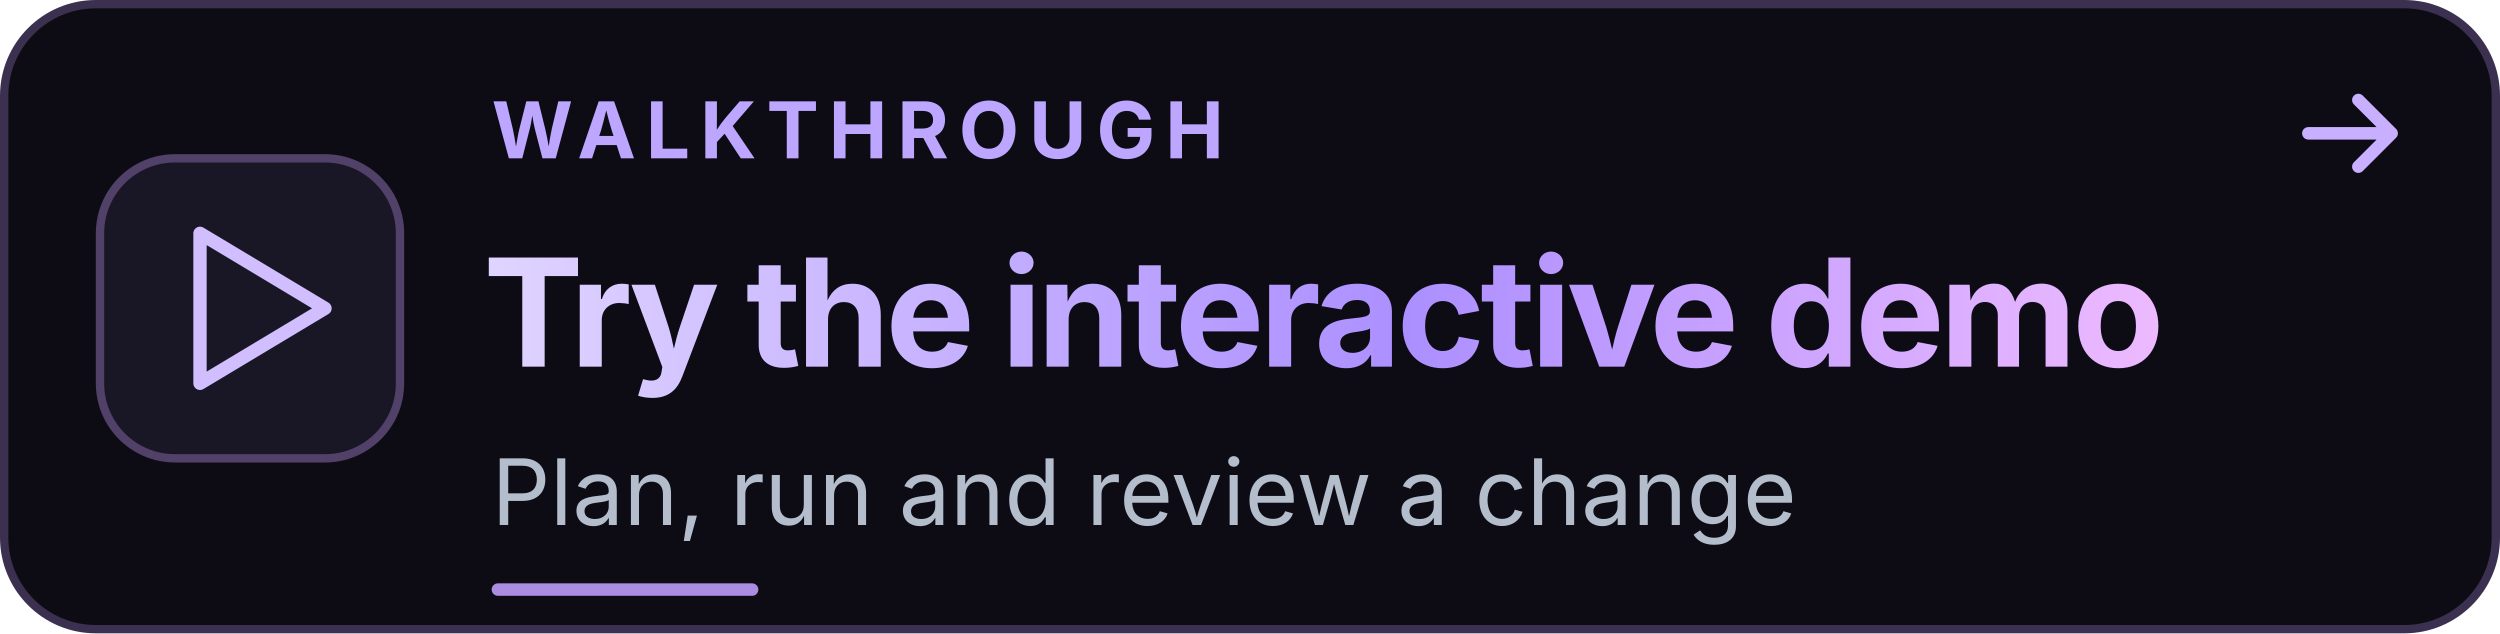
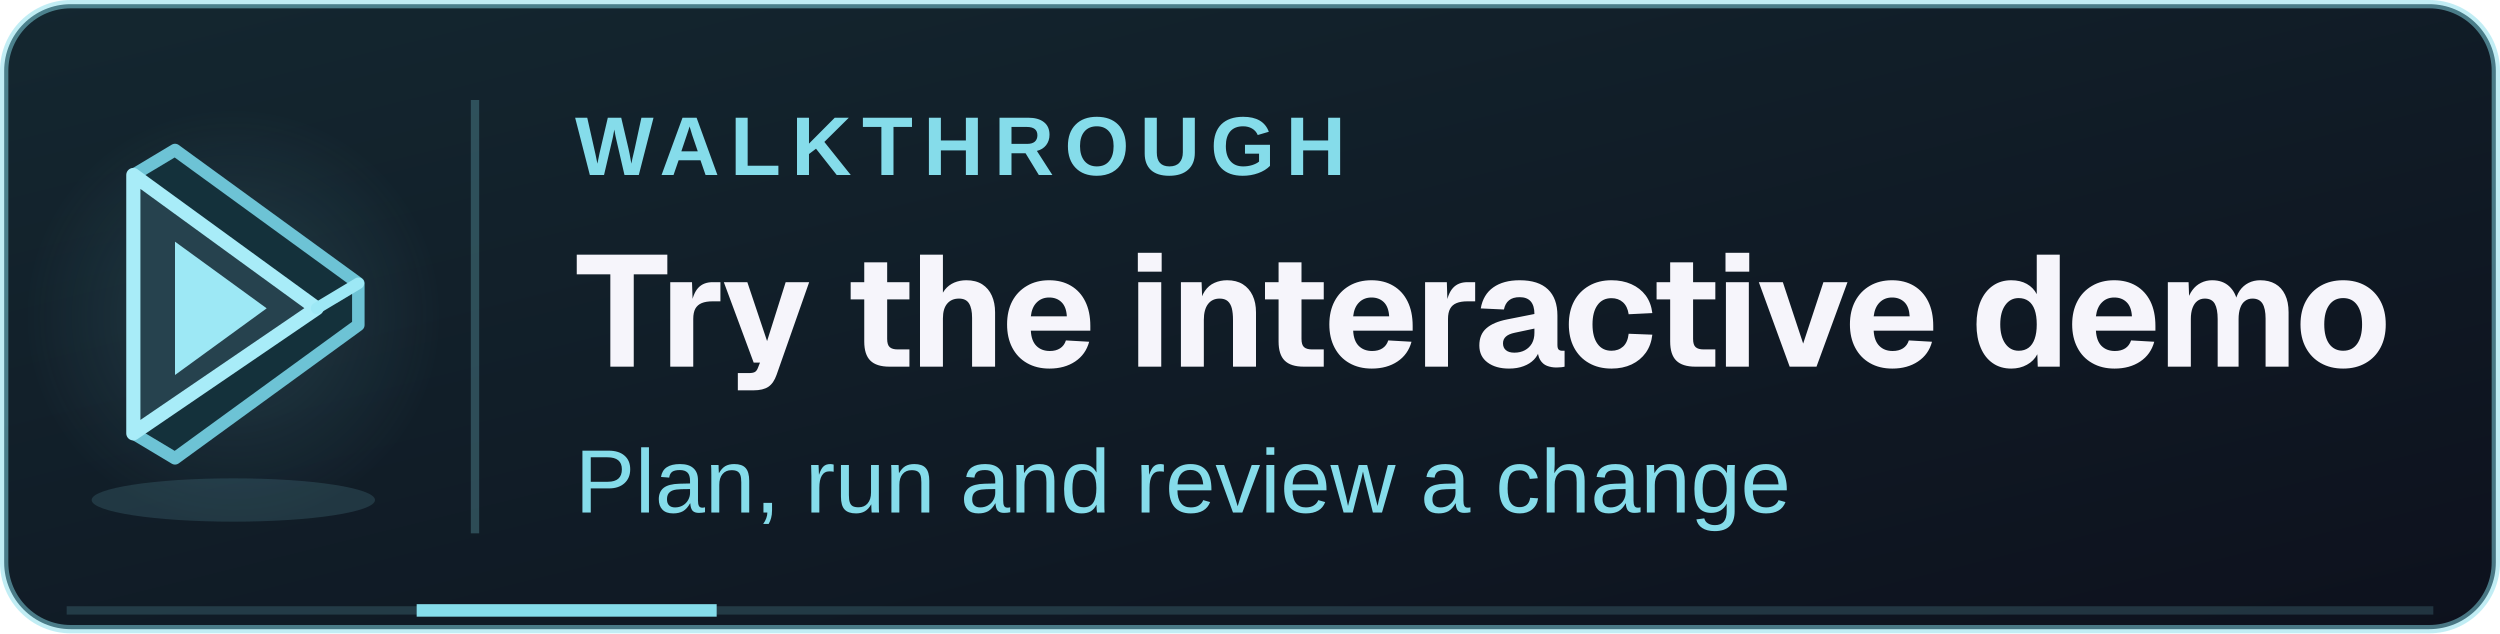
<svg xmlns="http://www.w3.org/2000/svg" width="300" height="76" viewBox="0 0 300 76" role="img" aria-labelledby="title desc">
  <defs>
-     <linearGradient id="heading">
-       <stop stop-color="#e0d4ff" />
-       <stop offset=".55" stop-color="#ac8fff" />
-       <stop offset="1" stop-color="#edbaff" />
+     <linearGradient id="surface" x2="1" y2="1">
+       <stop stop-color="#142730" />
+       <stop offset="1" stop-color="#0d111d" />
    </linearGradient>
+     <radialGradient id="glow">
+       <stop stop-color="#85dcea" stop-opacity=".15" />
+       <stop offset="1" stop-color="#85dcea" stop-opacity="0" />
+     </radialGradient>
  </defs>
-   <style>@media(prefers-reduced-motion:no-preference){.draw{animation:draw 5.2s ease-in-out infinite;transform-box:fill-box;transform-origin:left center}.focus{animation:focus 5.2s ease-in-out infinite}@keyframes draw{0%{transform:scaleX(.15)}55%,100%{transform:scaleX(1)}}@keyframes focus{0%,100%{opacity:.6}45%,75%{opacity:1}}}</style>
-   <g font-family="Inter,Arial,sans-serif">
-     <rect x="0.5" y="0.5" width="299" height="75" rx="11" fill="#0d0c14" stroke="#3b304f" />
-     <rect x="12" y="19" width="36" height="36" rx="9" fill="#191626" stroke="#514067" />
-     <path transform="translate(18 25)" d="M6 3l15 9-15 9z" fill="none" stroke="#d1beff" stroke-width="1.6" stroke-linecap="round" stroke-linejoin="round" />
-     <text x="59" y="19" font-size="9.4" font-weight="700" letter-spacing="1.2" fill="#bca6ff">WALKTHROUGH</text>
-     <text x="58" y="44" font-size="18" font-weight="700" letter-spacing="-0.55" fill="url(#heading)">Try the interactive demo</text>
-     <text x="59" y="63" font-size="11" font-weight="400" letter-spacing="0" fill="#b3bdcc">Plan, run and review a change</text>
-     <path class="focus" d="M277 16h10m-4-4 4 4-4 4" fill="none" stroke="#c8afff" stroke-width="1.5" stroke-linecap="round" stroke-linejoin="round" />
-     <g class="draw">
-       <rect x="59" y="70" width="32" height="1.5" rx="0.75" fill="#aa8de1" stroke="none" />
-     </g>
+   <style>
+ @media (prefers-reduced-motion:no-preference){
+ .signal{animation:travel 6s linear infinite}
+ .top{animation:lift 3.7s ease-in-out infinite}
+ .middle{animation:lift 3.7s -.2s ease-in-out infinite;animation-name:mid}
+ .play{animation:advance 4s ease-in-out infinite}
+ @keyframes travel{to{stroke-dashoffset:-284}}
+ @keyframes lift{0%,90%,100%{transform:translateY(0)}45%{transform:translateY(-5px)}}
+ @keyframes mid{0%,90%,100%{transform:translateY(0)}45%{transform:translateY(-2px)}}
+ @keyframes advance{0%,15%,75%,100%{transform:translateX(0)}45%{transform:translateX(3px)}}
+ }
+ </style>
+   <rect x=".5" y=".5" width="299" height="75" rx="8" fill="url(#surface)" stroke="#85dcea" stroke-opacity=".5" />
+   <circle cx="28" cy="38" r="25" fill="url(#glow)" />
+   <ellipse cx="28" cy="60" rx="17" ry="2.6" fill="#85dcea" opacity=".14" />
+   <g class="play" stroke-linejoin="round" stroke-linecap="round">
+     <path d="m16 21 5-3 22 16v5L21 55l-5-3z" fill="#14313b" stroke="#6dc3d5" stroke-width="1.5" />
+     <path d="m16 21 22 16-22 15z" fill="#26424e" stroke="#a8ecf8" stroke-width="1.7" />
+     <path d="m21 29 11 8-11 8z" fill="#9de8f5" />
+     <path d="m38 37 5-3" stroke="#9de8f5" stroke-width="1.4" />
  </g>
+   <path d="M57 12V64" stroke="#85dcea" stroke-opacity=".25" />
+   <text x="69" y="21" font-family="Arial,Helvetica,sans-serif" font-size="10" font-weight="700" letter-spacing="1.25" fill="#85dcea">WALKTHROUGH</text>
+   <path fill="#f6f5fb" d="M73.24 44V32.92H69.21V30.56H80.08V32.92H76.05V44ZM80.43 44V33.86H83.04L83.14 36.78L82.92 36.73Q83.16 35.21 83.79 34.54Q84.42 33.86 85.52 33.86H86.45V36.16H85.51Q84.72 36.16 84.21 36.37Q83.7 36.58 83.44 37.04Q83.19 37.5 83.19 38.27V44ZM88.54 46.84V44.77H89.88Q90.36 44.77 90.6 44.63Q90.83 44.48 90.96 44.12L91.2 43.51H90.44L86.86 33.86H89.68L92.05 40.93L94.28 33.86H97.1L93.19 44.98Q92.84 45.98 92.21 46.41Q91.57 46.84 90.43 46.84ZM106.74 44Q105.17 44 104.44 43.27Q103.71 42.55 103.71 40.98V31.48H106.46V40.67Q106.46 41.39 106.77 41.66Q107.08 41.93 107.71 41.93H109.13V44ZM102.08 35.93V33.86H109.13V35.93ZM110.4 44V30.56H113.15V36.21L112.79 36.22Q112.94 35.33 113.39 34.76Q113.84 34.2 114.51 33.91Q115.18 33.63 115.97 33.63Q117.1 33.63 117.87 34.12Q118.63 34.61 119.02 35.48Q119.41 36.35 119.41 37.48V44H116.65V38.14Q116.65 36.99 116.28 36.41Q115.92 35.83 115.08 35.83Q114.18 35.83 113.67 36.43Q113.15 37.03 113.15 38.21V44ZM125.93 44.23Q124.39 44.23 123.24 43.57Q122.1 42.92 121.47 41.72Q120.85 40.53 120.85 38.93Q120.85 37.33 121.47 36.14Q122.1 34.96 123.24 34.3Q124.37 33.63 125.9 33.63Q127.4 33.63 128.51 34.29Q129.63 34.95 130.23 36.17Q130.84 37.4 130.84 39.11V39.68H123.7Q123.76 40.9 124.37 41.51Q124.98 42.12 125.98 42.12Q126.72 42.12 127.21 41.8Q127.71 41.48 127.91 40.85L130.7 41.01Q130.29 42.53 129.02 43.38Q127.75 44.23 125.93 44.23ZM123.7 37.96H128.02Q127.96 36.82 127.38 36.26Q126.81 35.7 125.9 35.7Q125 35.7 124.41 36.29Q123.82 36.87 123.7 37.96ZM136.59 44V33.86H139.35V44ZM136.54 32.6V30.34H139.4V32.6ZM141.71 44V33.86H144.19L144.3 36.81L143.97 36.71Q144.11 35.59 144.58 34.92Q145.05 34.24 145.74 33.94Q146.43 33.63 147.26 33.63Q148.37 33.63 149.14 34.11Q149.9 34.59 150.31 35.45Q150.72 36.31 150.72 37.48V44H147.96V38.39Q147.96 37.57 147.82 37Q147.67 36.43 147.32 36.13Q146.97 35.83 146.36 35.83Q145.46 35.83 144.96 36.49Q144.46 37.15 144.46 38.39V44ZM156.46 44Q154.89 44 154.16 43.27Q153.43 42.55 153.43 40.98V31.48H156.18V40.67Q156.18 41.39 156.49 41.66Q156.8 41.93 157.44 41.93H158.85V44ZM151.8 35.93V33.86H158.85V35.93ZM164.61 44.23Q163.07 44.23 161.92 43.57Q160.78 42.92 160.15 41.72Q159.52 40.53 159.52 38.93Q159.52 37.33 160.15 36.14Q160.78 34.96 161.91 34.3Q163.05 33.63 164.58 33.63Q166.08 33.63 167.19 34.29Q168.31 34.95 168.91 36.17Q169.52 37.4 169.52 39.11V39.68H162.38Q162.44 40.9 163.05 41.51Q163.66 42.12 164.66 42.12Q165.4 42.12 165.89 41.8Q166.39 41.48 166.59 40.85L169.38 41.01Q168.97 42.53 167.7 43.38Q166.43 44.23 164.61 44.23ZM162.38 37.96H166.7Q166.63 36.82 166.06 36.26Q165.48 35.7 164.58 35.7Q163.68 35.7 163.09 36.29Q162.5 36.87 162.38 37.96ZM171.01 44V33.86H173.62L173.71 36.78L173.5 36.73Q173.74 35.21 174.37 34.54Q175 33.86 176.1 33.86H177.02V36.16H176.09Q175.3 36.16 174.79 36.37Q174.27 36.58 174.02 37.04Q173.76 37.5 173.76 38.27V44ZM181.08 44.23Q179.49 44.23 178.51 43.5Q177.52 42.77 177.52 41.46Q177.52 40.13 178.36 39.4Q179.19 38.66 180.85 38.33L184.13 37.68Q184.13 36.67 183.68 36.16Q183.23 35.66 182.36 35.66Q181.54 35.66 181.08 36.04Q180.62 36.41 180.47 37.14L177.69 37.01Q177.98 35.35 179.19 34.49Q180.4 33.63 182.36 33.63Q184.61 33.63 185.75 34.72Q186.89 35.8 186.89 37.87V41.37Q186.89 41.8 187.03 41.94Q187.18 42.09 187.46 42.09H187.75V44Q187.63 44.04 187.34 44.07Q187.05 44.1 186.77 44.1Q186.16 44.1 185.64 43.9Q185.13 43.7 184.82 43.19Q184.51 42.69 184.51 41.77L184.75 41.96Q184.57 42.63 184.08 43.15Q183.59 43.66 182.83 43.94Q182.07 44.23 181.08 44.23ZM181.72 42.32Q182.44 42.32 182.98 42.03Q183.52 41.74 183.83 41.21Q184.13 40.67 184.13 39.94V39.43L181.77 39.93Q181.05 40.08 180.71 40.39Q180.36 40.7 180.36 41.2Q180.36 41.73 180.71 42.02Q181.06 42.32 181.72 42.32ZM193.38 44.23Q191.83 44.23 190.68 43.57Q189.53 42.92 188.89 41.72Q188.26 40.53 188.26 38.93Q188.26 37.33 188.89 36.14Q189.53 34.96 190.68 34.3Q191.83 33.63 193.38 33.63Q194.71 33.63 195.76 34.1Q196.82 34.57 197.48 35.45Q198.13 36.33 198.28 37.57L195.44 37.71Q195.3 36.76 194.75 36.27Q194.2 35.78 193.38 35.78Q192.29 35.78 191.7 36.61Q191.1 37.44 191.1 38.93Q191.1 40.43 191.7 41.26Q192.29 42.09 193.38 42.09Q194.21 42.09 194.77 41.59Q195.32 41.09 195.44 40.05L198.28 40.16Q198.14 41.41 197.5 42.32Q196.85 43.23 195.8 43.73Q194.74 44.23 193.38 44.23ZM203.45 44Q201.88 44 201.15 43.27Q200.42 42.55 200.42 40.98V31.48H203.17V40.67Q203.17 41.39 203.48 41.66Q203.79 41.93 204.43 41.93H205.84V44ZM198.79 35.93V33.86H205.84V35.93ZM207.11 44V33.86H209.86V44ZM207.06 32.6V30.34H209.91V32.6ZM214.76 44 211.06 33.86H213.94L216.38 41.23L218.81 33.86H221.7L217.98 44ZM227.08 44.23Q225.53 44.23 224.39 43.57Q223.25 42.92 222.62 41.72Q221.99 40.53 221.99 38.93Q221.99 37.33 222.62 36.14Q223.25 34.96 224.38 34.3Q225.52 33.63 227.05 33.63Q228.54 33.63 229.66 34.29Q230.77 34.95 231.38 36.17Q231.99 37.4 231.99 39.11V39.68H224.84Q224.91 40.9 225.52 41.51Q226.12 42.12 227.12 42.12Q227.86 42.12 228.36 41.8Q228.86 41.48 229.06 40.85L231.84 41.01Q231.44 42.53 230.16 43.38Q228.89 44.23 227.08 44.23ZM224.84 37.96H229.16Q229.1 36.82 228.53 36.26Q227.95 35.7 227.05 35.7Q226.15 35.7 225.56 36.29Q224.97 36.87 224.84 37.96ZM241.35 44.23Q240.06 44.23 239.13 43.58Q238.19 42.93 237.69 41.74Q237.18 40.55 237.18 38.93Q237.18 37.31 237.69 36.12Q238.21 34.93 239.15 34.28Q240.09 33.63 241.35 33.63Q242.43 33.63 243.22 34.07Q244.01 34.52 244.41 35.3V30.56H247.17V44H244.53L244.48 42.51Q244.06 43.32 243.23 43.77Q242.41 44.23 241.35 44.23ZM242.24 42.09Q242.94 42.09 243.43 41.73Q243.91 41.37 244.16 40.66Q244.41 39.96 244.41 38.93Q244.41 37.88 244.16 37.18Q243.91 36.48 243.43 36.13Q242.94 35.77 242.24 35.77Q241.23 35.77 240.63 36.62Q240.03 37.46 240.03 38.93Q240.03 40.37 240.63 41.23Q241.24 42.09 242.24 42.09ZM253.75 44.23Q252.2 44.23 251.06 43.57Q249.91 42.92 249.29 41.72Q248.66 40.53 248.66 38.93Q248.66 37.33 249.29 36.14Q249.91 34.96 251.05 34.3Q252.18 33.63 253.71 33.63Q255.21 33.63 256.33 34.29Q257.44 34.95 258.05 36.17Q258.65 37.4 258.65 39.11V39.68H251.51Q251.58 40.9 252.18 41.51Q252.79 42.12 253.79 42.12Q254.53 42.12 255.03 41.8Q255.52 41.48 255.73 40.85L258.51 41.01Q258.1 42.53 256.83 43.38Q255.56 44.23 253.75 44.23ZM251.51 37.96H255.83Q255.77 36.82 255.19 36.26Q254.62 35.7 253.71 35.7Q252.81 35.7 252.23 36.29Q251.64 36.87 251.51 37.96ZM260.14 44V33.86H262.63L262.72 36.31L262.47 36.19Q262.66 35.38 263.09 34.81Q263.51 34.24 264.12 33.94Q264.73 33.63 265.46 33.63Q266.73 33.63 267.52 34.37Q268.3 35.1 268.52 36.36L268.18 36.37Q268.35 35.48 268.77 34.87Q269.19 34.27 269.82 33.95Q270.45 33.63 271.23 33.63Q272.28 33.63 273.04 34.07Q273.8 34.51 274.21 35.37Q274.63 36.23 274.63 37.48V44H271.87V38.23Q271.87 37.03 271.5 36.43Q271.12 35.83 270.3 35.83Q269.77 35.83 269.4 36.12Q269.02 36.4 268.83 36.95Q268.63 37.5 268.63 38.28V44H266.12V38.28Q266.12 37.09 265.78 36.46Q265.43 35.83 264.58 35.83Q264.05 35.83 263.68 36.12Q263.31 36.4 263.1 36.96Q262.9 37.51 262.9 38.28V44ZM281.18 44.23Q279.64 44.23 278.49 43.57Q277.34 42.92 276.7 41.72Q276.06 40.53 276.06 38.93Q276.06 37.32 276.7 36.14Q277.34 34.95 278.49 34.29Q279.64 33.63 281.18 33.63Q282.72 33.63 283.87 34.29Q285.02 34.95 285.66 36.14Q286.29 37.32 286.29 38.93Q286.29 40.53 285.66 41.72Q285.02 42.92 283.87 43.57Q282.72 44.23 281.18 44.23ZM281.18 42.09Q282.27 42.09 282.86 41.26Q283.45 40.43 283.45 38.93Q283.45 37.44 282.86 36.61Q282.27 35.77 281.18 35.77Q280.1 35.77 279.5 36.61Q278.91 37.44 278.91 38.93Q278.91 40.43 279.5 41.26Q280.1 42.09 281.18 42.09Z" />
+   <text x="69" y="61.5" font-family="Arial,Helvetica,sans-serif" font-size="10.8" fill="#85dcea">Plan, run and review a change</text>
+   <path d="M8 73.25H292" stroke="#85dcea" stroke-opacity=".17" />
+   <path class="signal" d="M8 73.25H292" stroke="#85dcea" stroke-width="1.5" stroke-dasharray="36 248" stroke-dashoffset="-42" />
</svg>
